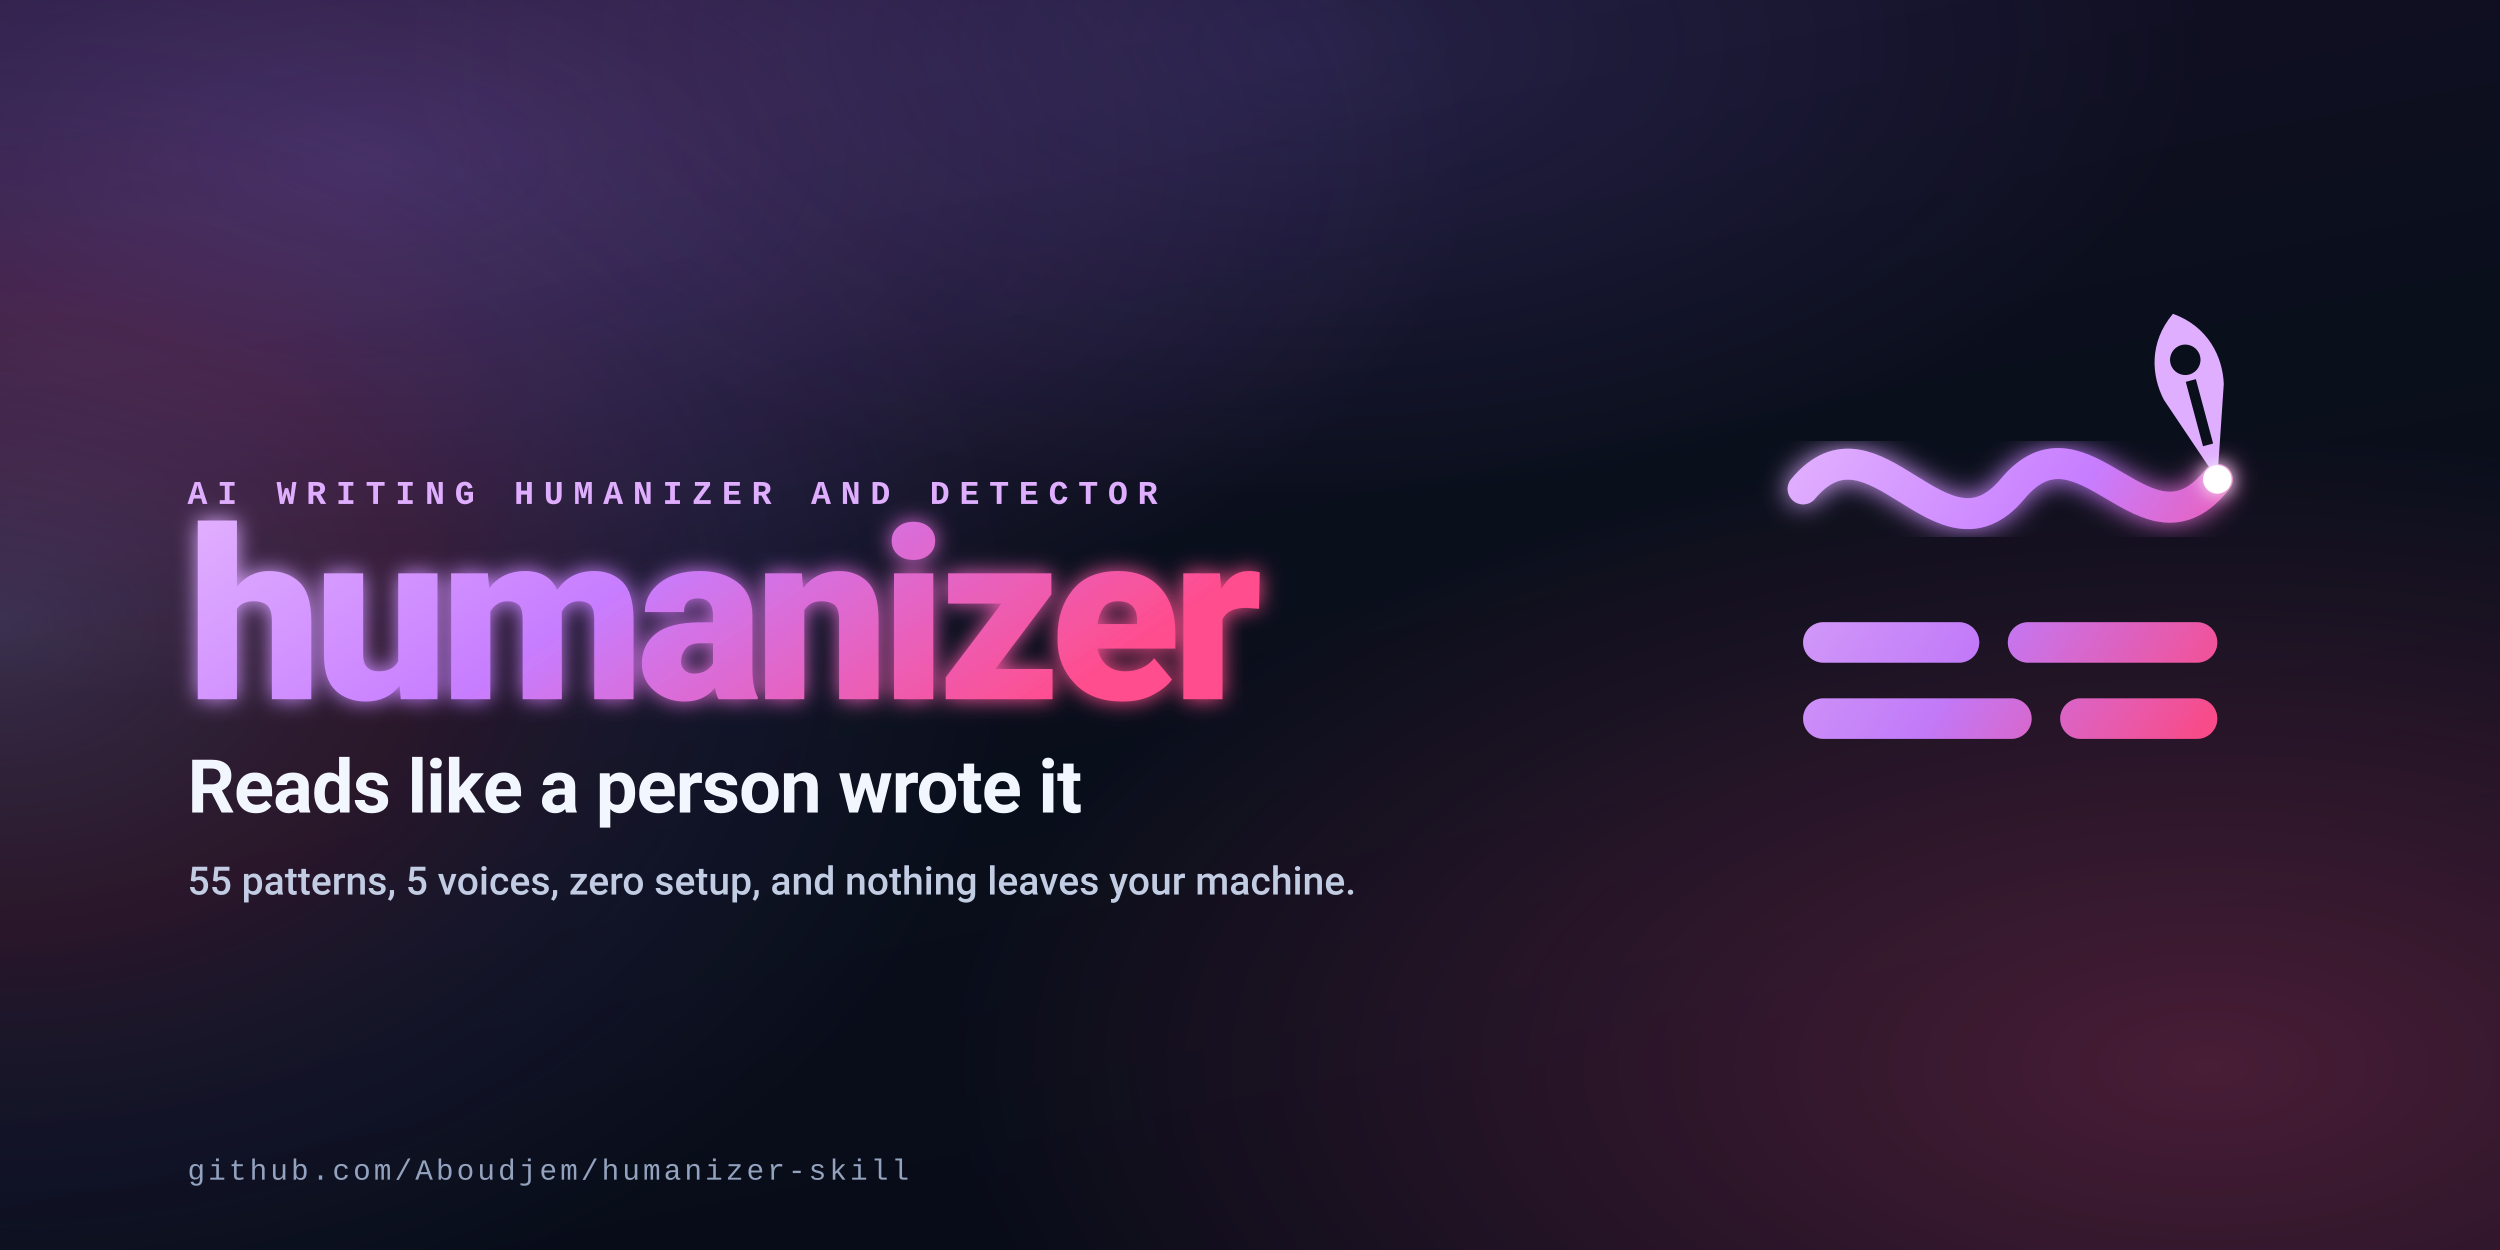
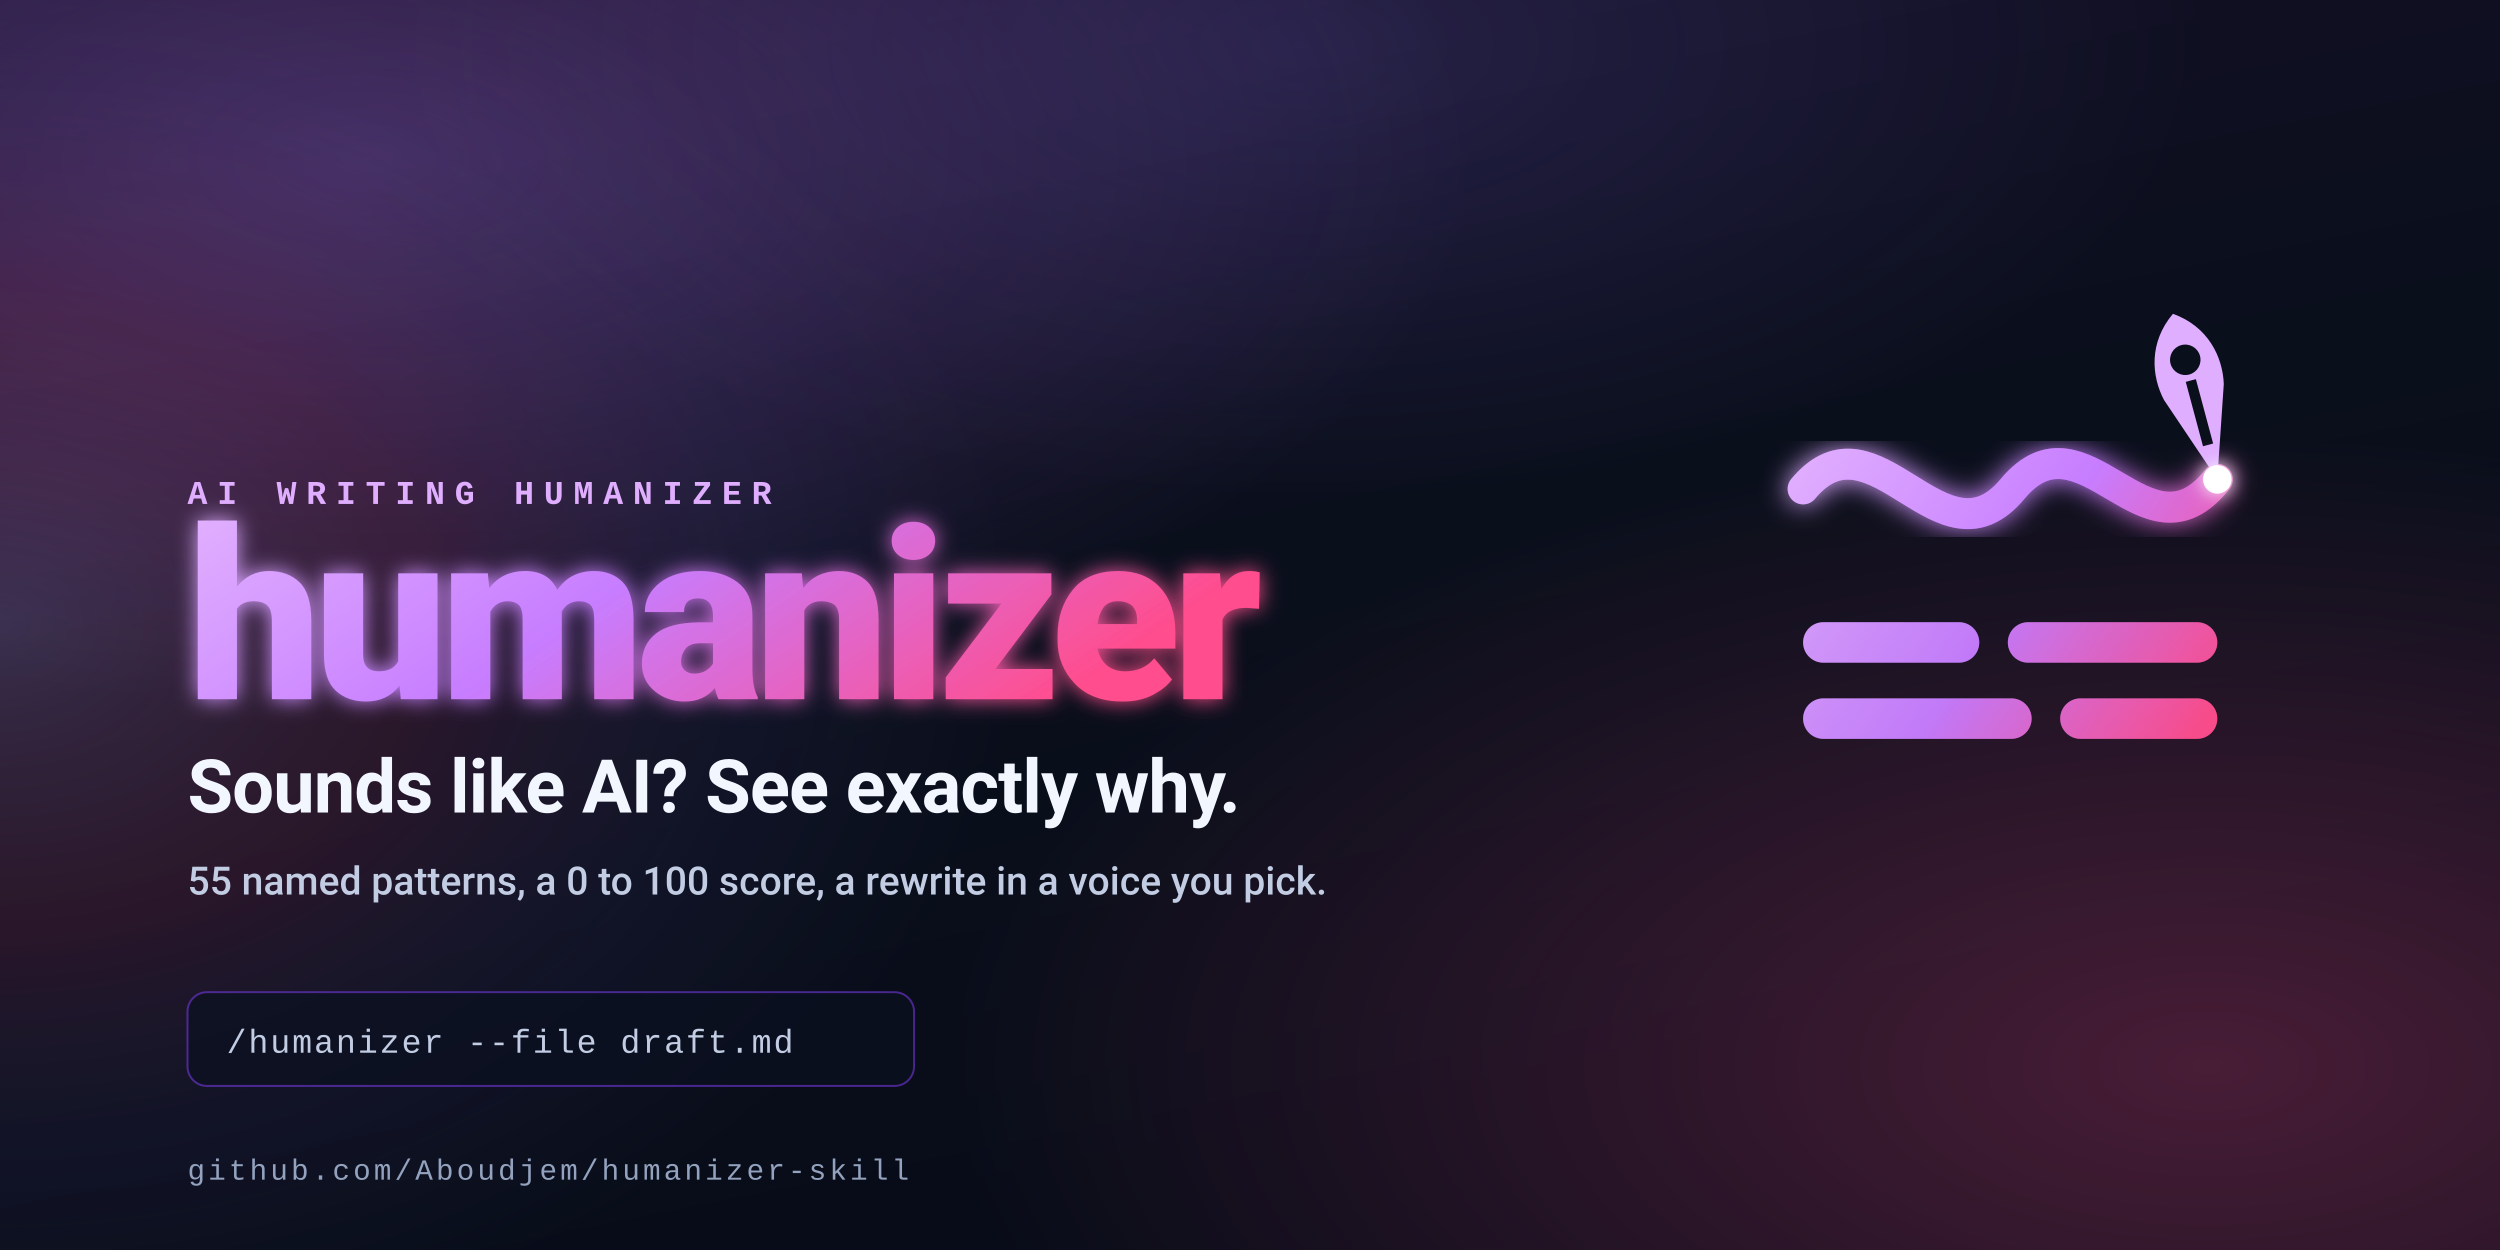
<svg xmlns="http://www.w3.org/2000/svg" viewBox="0 0 1280 640" fill="none" role="img" aria-label="humanizer: Reads like a person wrote it">
  <defs>
    <linearGradient id="hm-ground" x1="0" y1="0" x2="0.4" y2="1">
      <stop offset="0%" stop-color="#171029" />
      <stop offset="55%" stop-color="#0A0F1C" />
      <stop offset="100%" stop-color="#080C18" />
    </linearGradient>
    <radialGradient id="hm-bloomA" cx="0.15" cy="0.13" r="0.44">
      <stop offset="0%" stop-color="#C77DFF" stop-opacity="0.26" />
      <stop offset="100%" stop-color="#C77DFF" stop-opacity="0" />
    </radialGradient>
    <radialGradient id="hm-bloomB" cx="0.88" cy="0.85" r="0.50">
      <stop offset="0%" stop-color="#FF4D8D" stop-opacity="0.26" />
      <stop offset="100%" stop-color="#FF4D8D" stop-opacity="0" />
    </radialGradient>
    <radialGradient id="hm-bloomC" cx="0.52" cy="0.04" r="0.36">
      <stop offset="0%" stop-color="#8E7BFF" stop-opacity="0.16" />
      <stop offset="100%" stop-color="#8E7BFF" stop-opacity="0" />
    </radialGradient>
    <radialGradient id="hm-wash" cx="0.5" cy="0.5" r="0.5">
      <stop offset="0%" stop-color="#E0AEFF" stop-opacity="0.20" />
      <stop offset="42%" stop-color="#FF4D8D" stop-opacity="0.124" />
      <stop offset="76%" stop-color="#8E7BFF" stop-opacity="0.046" />
      <stop offset="100%" stop-color="#8E7BFF" stop-opacity="0" />
    </radialGradient>
    <clipPath id="hm-frame">
      <rect width="1280" height="640" />
    </clipPath>
    <linearGradient id="hm-ink" gradientUnits="userSpaceOnUse" x1="44" y1="84" x2="214" y2="196">
      <stop class="hmk1" offset="0%" stop-color="#E0AEFF" />
      <stop class="hmk2" offset="52%" stop-color="#C77DFF" />
      <stop class="hmk3" offset="100%" stop-color="#FF4D8D" />
    </linearGradient>
    <filter id="hm-glow" x="-45%" y="-45%" width="190%" height="190%">
      <feGaussianBlur stdDeviation="5.5" result="b" />
      <feMerge>
        <feMergeNode in="b" />
        <feMergeNode in="SourceGraphic" />
      </feMerge>
    </filter>
    <filter id="hm-glow-sm" x="-150%" y="-150%" width="400%" height="400%">
      <feGaussianBlur stdDeviation="3.8" result="b" />
      <feMerge>
        <feMergeNode in="b" />
        <feMergeNode in="SourceGraphic" />
      </feMerge>
    </filter>
    <clipPath id="hm-r1">
      <rect class="hmw1" x="42" y="158" width="174" height="19" />
    </clipPath>
    <clipPath id="hm-r2">
      <rect class="hmw2" x="42" y="190" width="174" height="19" />
    </clipPath>
    <linearGradient id="hm-word" x1="0" y1="0" x2="1" y2="0.25">
      <stop class="hmk1" offset="0%" stop-color="#E0AEFF" />
      <stop class="hmk2" offset="46%" stop-color="#C77DFF" />
      <stop class="hmk3" offset="100%" stop-color="#FF4D8D" />
    </linearGradient>
    <linearGradient id="hm-sheen" x1="0" y1="0" x2="1" y2="0">
      <stop offset="0%" stop-color="#FFFFFF" stop-opacity="0" />
      <stop offset="50%" stop-color="#FFFFFF" stop-opacity="0.62" />
      <stop offset="100%" stop-color="#FFFFFF" stop-opacity="0" />
    </linearGradient>
    <clipPath id="hm-wordclip">
      <text x="96" y="358" font-family="system-ui, -apple-system, 'Segoe UI', Roboto, 'Helvetica Neue', Arial, sans-serif" font-size="122" font-weight="800" letter-spacing="-4.3">humanizer</text>
    </clipPath>
  </defs>
  <style>
    .disp { font-family: system-ui, -apple-system, 'Segoe UI', Roboto, 'Helvetica Neue', Arial, sans-serif; }
    .mono { font-family: ui-monospace, SFMono-Regular, 'SF Mono', Menlo, Consolas, 'Liberation Mono', monospace; }
    .eyebrow { font-size: 13px; font-weight: 600; letter-spacing: 4.5px; fill: #E0AEFF; }
    .head    { font-size: 38px; font-weight: 700; fill: #F2F6FF; letter-spacing: -0.5px; }
    .sub     { font-size: 20px; font-weight: 500; fill: #C2CDE4; }
    .tag     { font-size: 15px; letter-spacing: 1.6px; fill: #93A2BE; }
    .chip    { font-size: 11.5px; letter-spacing: 1.2px; fill: #C2CDE4; }
    .chipbig { font-size: 17px; letter-spacing: 1px; fill: #C2CDE4; }
    .tagsm { font-size: 12.5px; letter-spacing: 1.6px; fill: #93A2BE; }
    .eyebrow { font-size: 17px; letter-spacing: 5px; }
    @keyframes hm-breathe { 0%,100% { opacity:0.62; } 50% { opacity:1; } }
    .hmbloom { animation: hm-breathe 11s ease-in-out infinite; }
    @keyframes hm-sweep { 0% { transform: translateX(-360px); } 100% { transform: translateX(1640px); } }
    .hmwash { animation: hm-sweep 19s cubic-bezier(.5,0,.5,1) infinite; }
    @keyframes hm-sheen { 0% { transform: translateX(0); } 15%,100% { transform: translateX(561px); } }
    .hmsheen { animation: hm-sheen 8.5s cubic-bezier(.4,0,.3,1) infinite; }
    @keyframes hm-ride{0%{transform:translate(42.0px,102.0px)}2.9%{transform:translate(52.9px,93.2px)}5.7%{transform:translate(66.8px,92.4px)}8.6%{transform:translate(79.7px,98.2px)}11.4%{transform:translate(91.7px,105.5px)}14.3%{transform:translate(104.5px,111.4px)}17.1%{transform:translate(118.2px,111.1px)}20%{transform:translate(129.6px,102.5px)}22.9%{transform:translate(140.0px,93.6px)}25.7%{transform:translate(153.8px,91.9px)}28.6%{transform:translate(166.7px,97.1px)}31.4%{transform:translate(178.9px,104.1px)}34.3%{transform:translate(192.0px,109.3px)}37.1%{transform:translate(205.6px,107.3px)}40%{transform:translate(216.0px,98.0px)}88%{transform:translate(216.0px,98.0px)}100%{transform:translate(42.0px,102.0px)}}
    @keyframes hm-draw { 0% { stroke-dashoffset: 200; } 40% { stroke-dashoffset: 0; }
                        88% { stroke-dashoffset: 0; } 100% { stroke-dashoffset: 200; } }
    @keyframes hm-w1 { 0%,40% { width: 0; } 54%,90% { width: 174px; } 98%,100% { width: 0; } }
    @keyframes hm-w2 { 0%,48% { width: 0; } 62%,90% { width: 174px; } 98%,100% { width: 0; } }
    /* V3a: the nib and the ink it lays down must both be linear or the nib lags the stroke */
    .hmnib { transform: translate(216px, 98px); animation: hm-ride 7s linear infinite; }
    .hmstroke { stroke-dasharray: 200; animation: hm-draw 7s linear infinite; }
    .hmw1 { animation: hm-w1 7s cubic-bezier(.3,0,.2,1) infinite; }
    .hmw2 { animation: hm-w2 7s cubic-bezier(.3,0,.2,1) infinite; }
    @keyframes hm-k1 { 0%,100% { stop-color:#E0AEFF; } 50% { stop-color:#C77DFF; } }
    @keyframes hm-k2 { 0%,100% { stop-color:#C77DFF; } 50% { stop-color:#E86BC8; } }
    @keyframes hm-k3 { 0%,100% { stop-color:#FF4D8D; } 50% { stop-color:#C77DFF; } }
    .hmk1 { animation: hm-k1 14s ease-in-out infinite; }
    .hmk2 { animation: hm-k2 14s ease-in-out infinite; }
    .hmk3 { animation: hm-k3 14s ease-in-out infinite; }
    @media (prefers-reduced-motion: reduce) { * { animation: none !important; } }
  </style>
  <rect width="1280" height="640" fill="url(#hm-ground)" />
  <g class="hmbloom">
    <rect width="1280" height="640" fill="url(#hm-bloomA)" />
    <rect width="1280" height="640" fill="url(#hm-bloomB)" />
    <rect width="1280" height="640" fill="url(#hm-bloomC)" />
  </g>
  <g clip-path="url(#hm-frame)">
    <g transform="translate(0,320)">
      <ellipse class="hmwash" cx="0" cy="0" rx="520" ry="380" fill="url(#hm-wash)" />
    </g>
  </g>
  <g transform="translate(872,126) scale(1.2188)">
    <g opacity="0.32">
      <path d="M42 102 C72 66, 100 138, 130 102 C160 66, 186 136, 216 98" fill="none" stroke="url(#hm-ink)" stroke-width="13" stroke-linecap="round" />
      <g fill="url(#hm-ink)">
        <rect x="42" y="158" width="74" height="17" rx="8.5" />
        <rect x="128" y="158" width="88" height="17" rx="8.5" />
        <rect x="42" y="190" width="96" height="17" rx="8.5" />
        <rect x="150" y="190" width="66" height="17" rx="8.5" />
      </g>
    </g>
    <g filter="url(#hm-glow)">
      <path class="hmstroke" d="M42 102 C72 66, 100 138, 130 102 C160 66, 186 136, 216 98" pathLength="200" fill="none" stroke="url(#hm-ink)" stroke-width="13" stroke-linecap="round" />
    </g>
    <g fill="url(#hm-ink)" opacity="0.95">
      <g clip-path="url(#hm-r1)">
        <rect x="42" y="158" width="74" height="17" rx="8.5" />
        <rect x="128" y="158" width="88" height="17" rx="8.5" />
      </g>
      <g clip-path="url(#hm-r2)">
        <rect x="42" y="190" width="96" height="17" rx="8.5" />
        <rect x="150" y="190" width="66" height="17" rx="8.5" />
      </g>
    </g>
    <g class="hmnib">
      <g transform="rotate(-15)">
        <path fill="url(#hm-ink)" fill-rule="evenodd" d="M0 0 L-13 -38 C-15.5 -49 -13 -63 0 -72 C13 -63 15.5 -49 13 -38 Z                M-2.2 -15 L-2.2 -43 L2.2 -43 L2.2 -15 Z                M-6.4 -52 A6.4 6.4 0 1 0 6.4 -52 A6.4 6.4 0 1 0 -6.4 -52 Z" />
      </g>
      <g filter="url(#hm-glow-sm)">
        <circle r="6" fill="#FFFFFF" />
      </g>
    </g>
  </g>
  <g filter="url(#hm-glow)">
    <text class="disp" x="96" y="358" font-size="122" font-weight="800" letter-spacing="-4.3" fill="url(#hm-word)">humanizer</text>
  </g>
  <g clip-path="url(#hm-wordclip)">
    <g transform="skewX(-18)">
      <rect class="hmsheen" x="-38" y="236" width="56" height="165" fill="url(#hm-sheen)" opacity="0.45" />
    </g>
  </g>
-   <text class="mono eyebrow" x="96" y="258">AI WRITING HUMANIZER AND DETECTOR</text>
-   <text class="disp head" x="96" y="416">Reads like a person wrote it</text>
-   <text class="disp sub" x="96" y="458">55 patterns, 5 voices, zero setup, and nothing leaves your machine.</text>
+   <text class="mono eyebrow" x="96" y="258">AI WRITING HUMANIZER</text>
+   <text class="disp head" x="96" y="416">Sounds like AI? See exactly why.</text>
+   <text class="disp sub" x="96" y="458">55 named patterns, a 0 to 100 score, a rewrite in a voice you pick.</text>
+   <rect x="96" y="508" width="372" height="48" rx="10" fill="#0B1020" fill-opacity="0.7" stroke="#7C3AED" stroke-opacity="0.55" />
+   <text class="mono chipbig" x="116" y="539" fill="#F2F6FF">/humanizer --file draft.md</text>
  <text class="mono tag" x="96" y="604">github.com/Aboudjem/humanizer-skill</text>
</svg>
